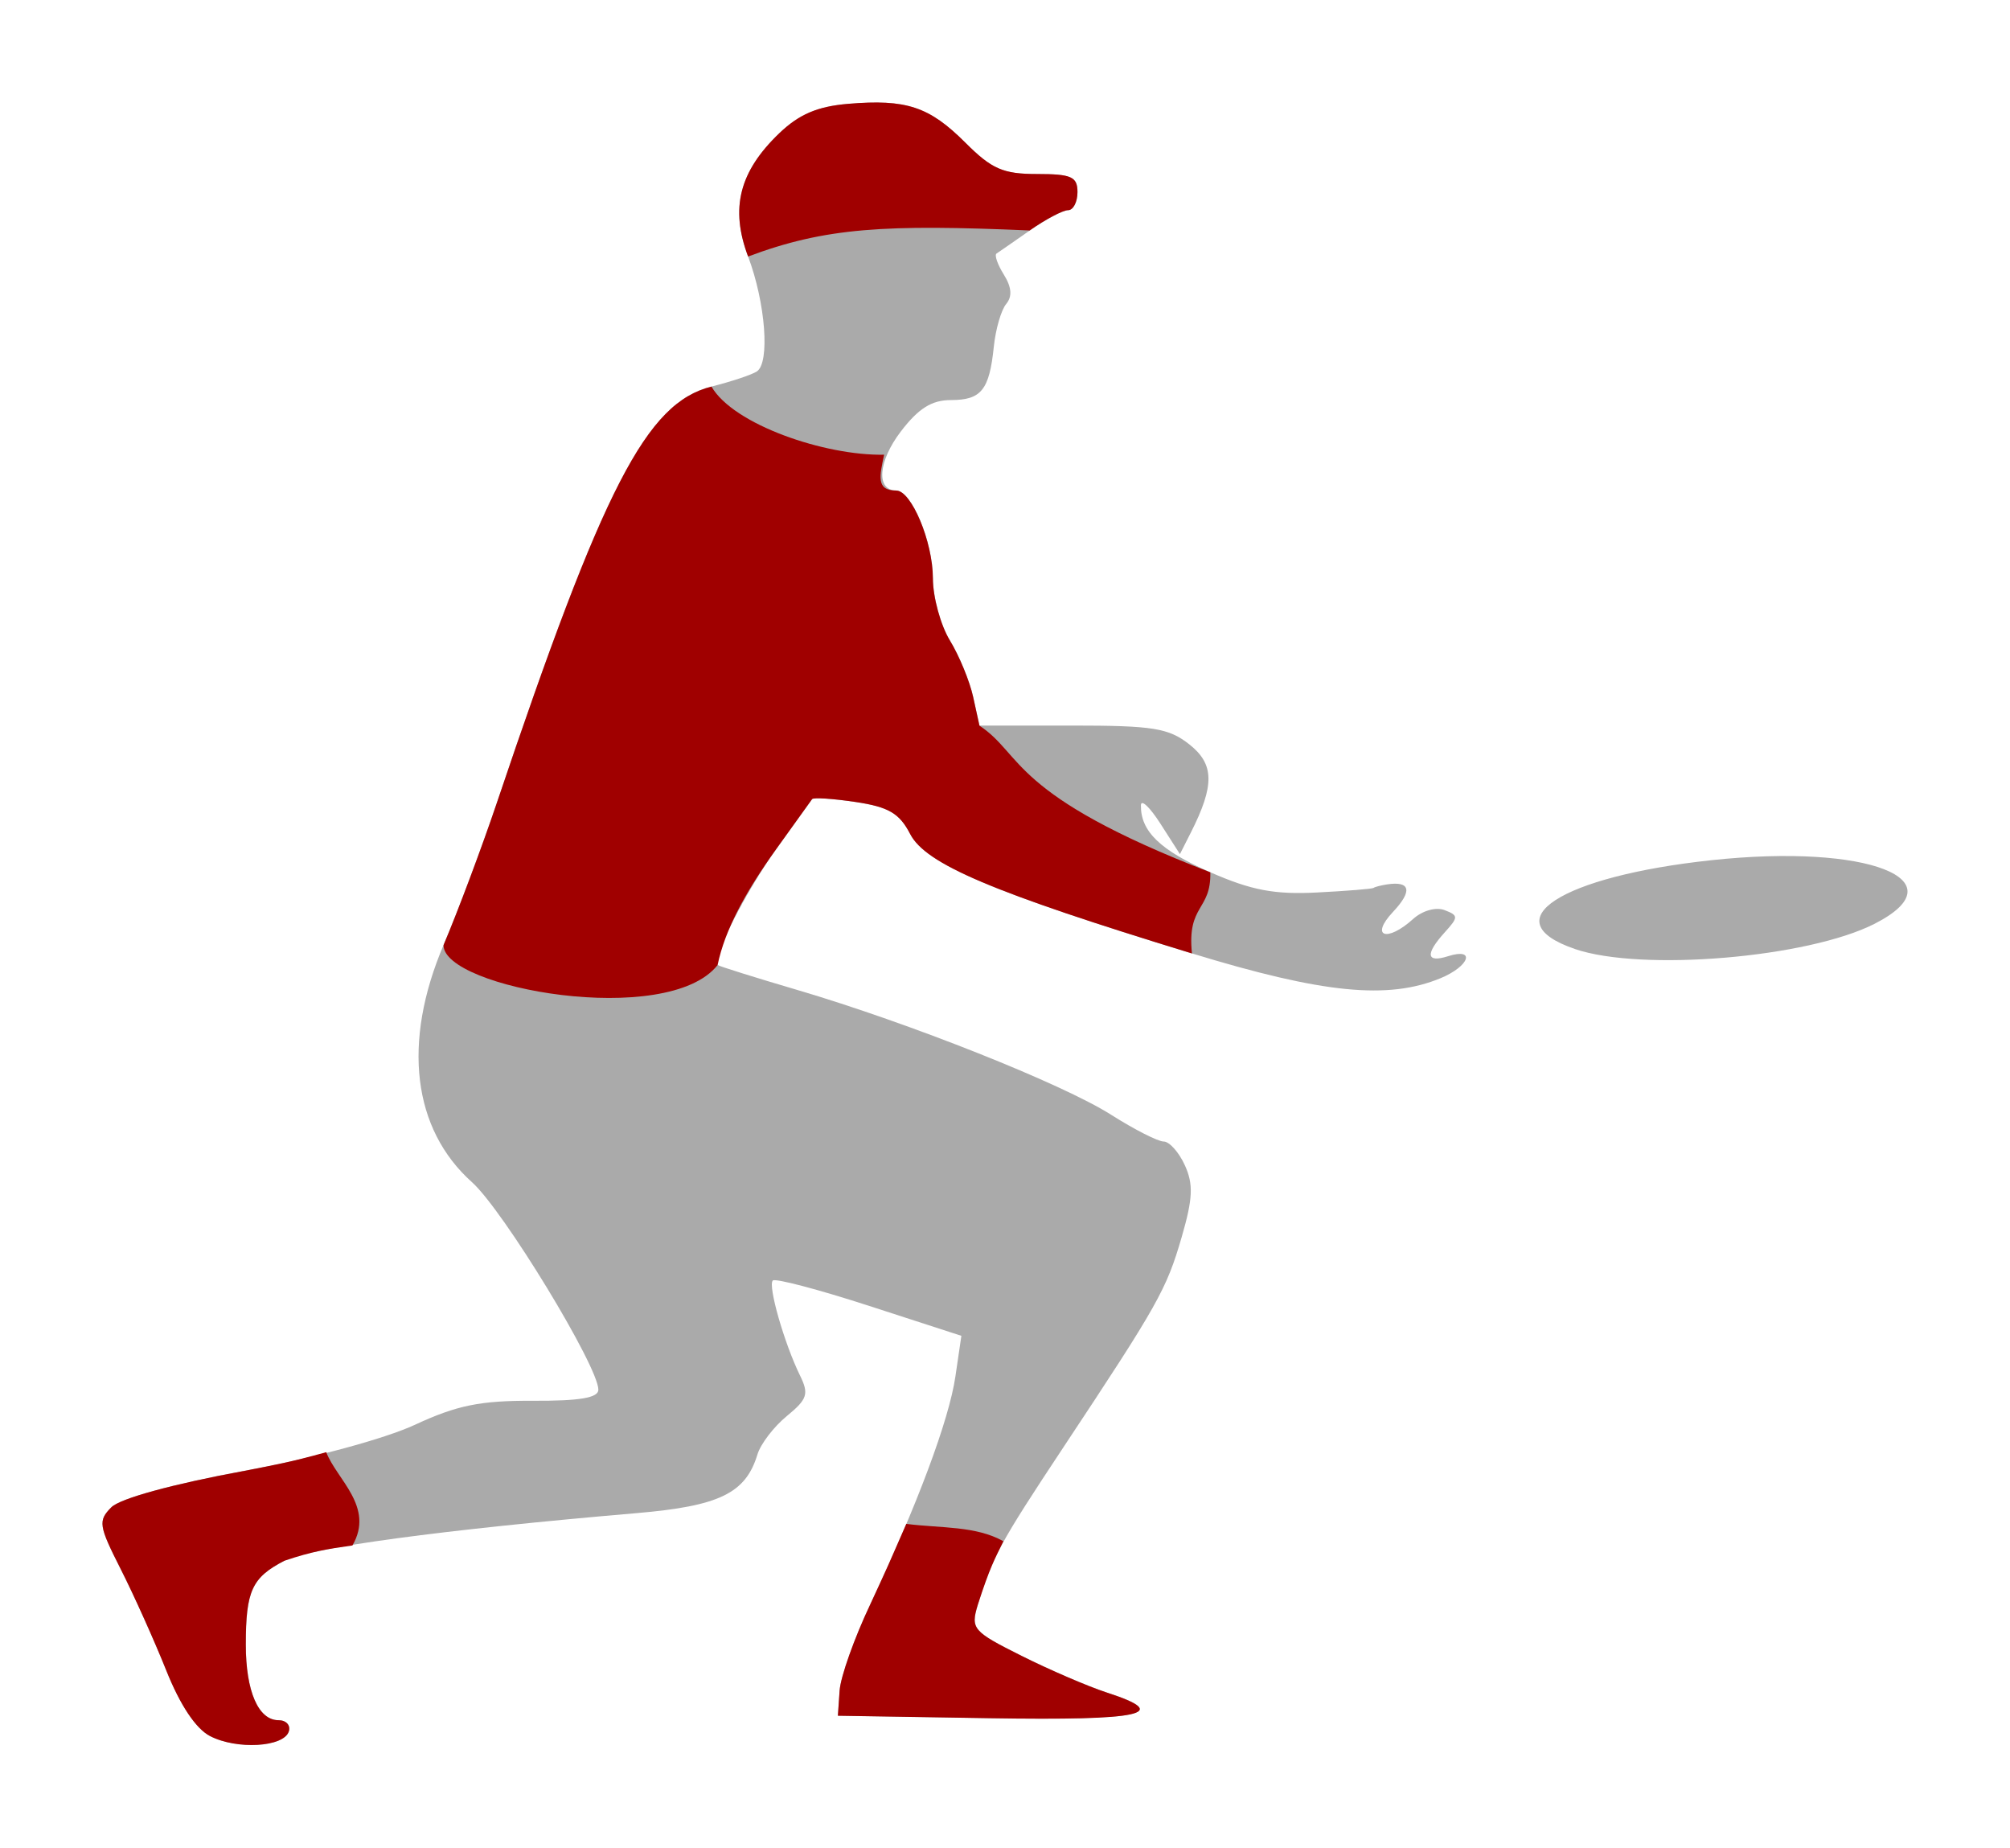
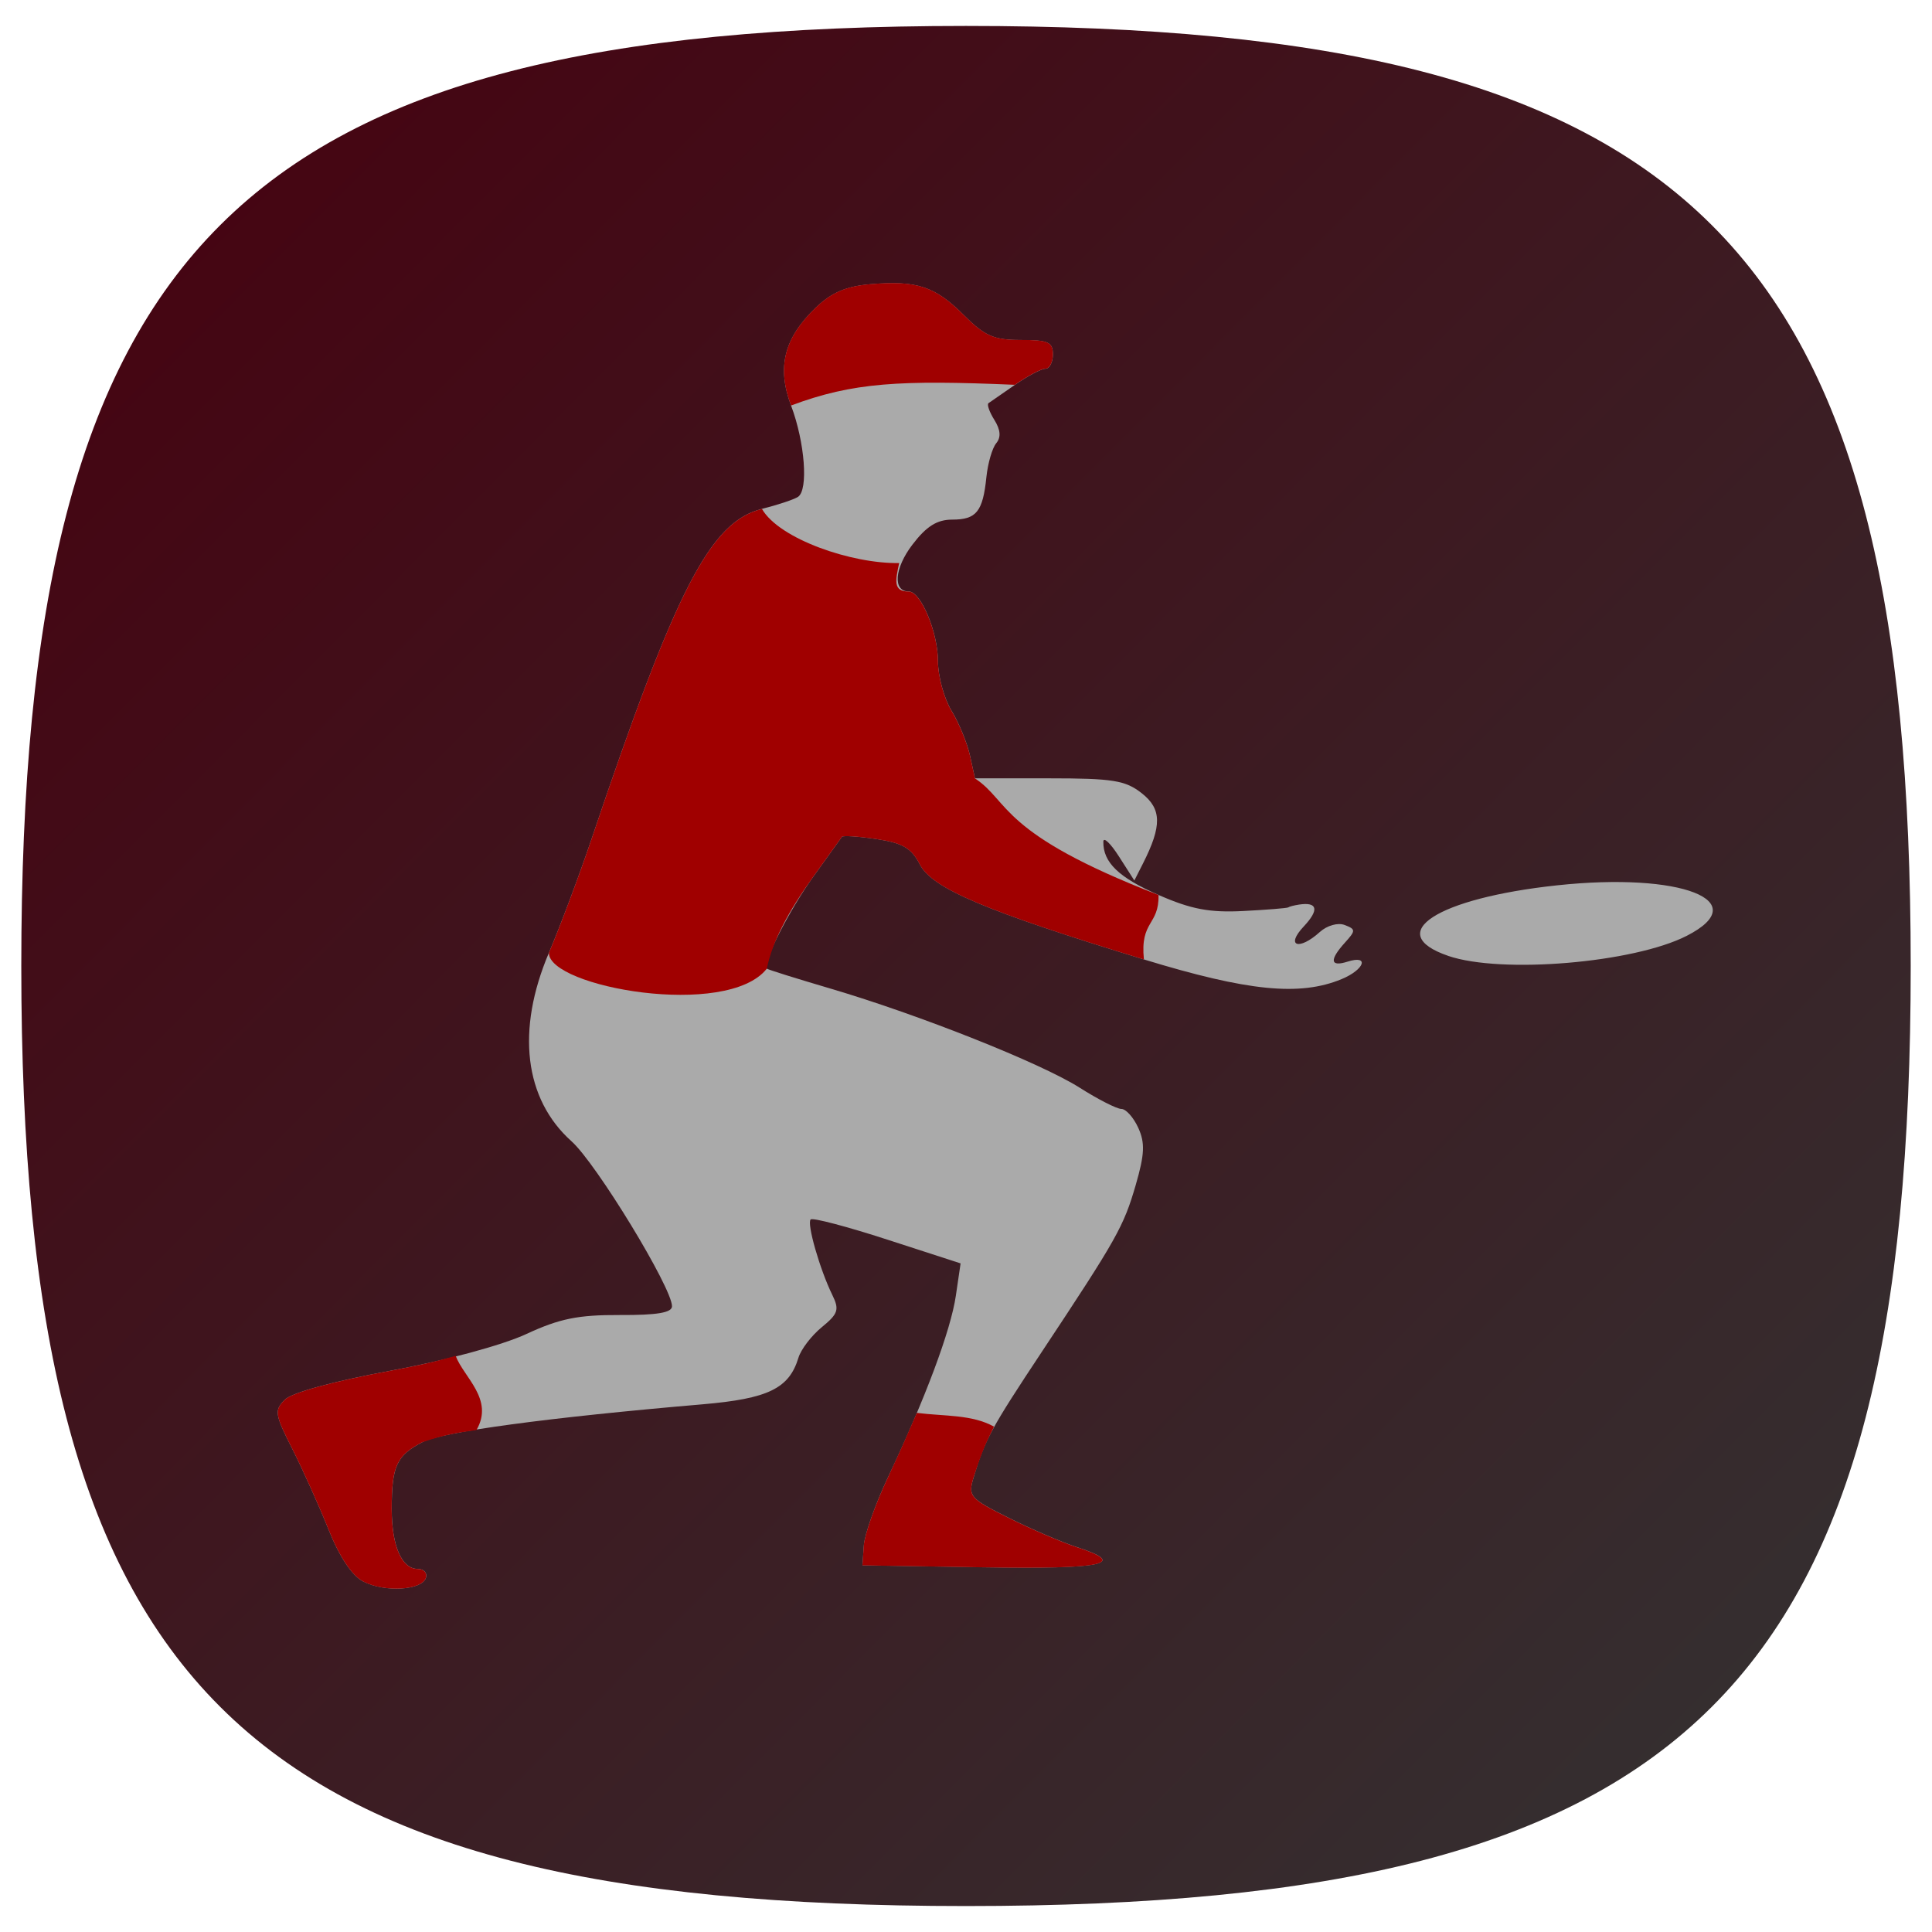
- <svg xmlns="http://www.w3.org/2000/svg" width="58.832mm" height="54.065mm" viewBox="0 0 58.832 54.065" version="1.1" id="svg8">
-   <defs id="defs2" />
-   <g id="layer1" transform="translate(-0.892948,-243.0129)">
-     <path style="fill:#aaaaaa;stroke-width:0.265;fill-opacity:1" d="m 7.043,293.817 c -0.417,-0.215 -0.876,-0.903 -1.283,-1.921 -0.349,-0.872 -0.949,-2.207 -1.334,-2.967 -0.644,-1.27 -0.666,-1.415 -0.274,-1.808 0.259,-0.259 1.787,-0.677 3.893,-1.066 2.006,-0.37 4.111,-0.939 4.996,-1.35 1.226,-0.569 1.91,-0.708 3.448,-0.701 1.368,0.007 1.918,-0.086 1.918,-0.323 0,-0.683 -2.785,-5.255 -3.698,-6.072 -1.742,-1.558 -2.046,-4.091 -0.833,-6.943 0.418,-0.984 1.121,-2.86 1.563,-4.17 3.119,-9.256 4.377,-11.694 6.279,-12.171 0.581,-0.146 1.178,-0.345 1.327,-0.442 0.388,-0.253 0.256,-2.004 -0.254,-3.36 -0.531,-1.414 -0.26,-2.487 0.915,-3.612 0.578,-0.553 1.115,-0.782 2.012,-0.858 1.703,-0.143 2.375,0.08 3.433,1.138 0.772,0.772 1.103,0.916 2.098,0.916 1.005,0 1.182,0.079 1.182,0.529 0,0.291 -0.124,0.529 -0.275,0.529 -0.151,0 -0.657,0.267 -1.124,0.594 -0.467,0.327 -0.904,0.63 -0.971,0.673 -0.067,0.043 0.029,0.321 0.214,0.617 0.229,0.367 0.251,0.64 0.069,0.859 -0.147,0.177 -0.309,0.737 -0.362,1.246 -0.13,1.271 -0.367,1.566 -1.256,1.566 -0.563,0 -0.951,0.244 -1.469,0.923 -0.663,0.869 -0.728,1.722 -0.132,1.722 0.445,0 1.073,1.5 1.074,2.567 5.29e-4,0.553 0.225,1.372 0.498,1.821 0.274,0.449 0.58,1.193 0.681,1.654 l 0.184,0.838 h 2.721 c 2.353,0 2.816,0.074 3.419,0.549 0.737,0.58 0.747,1.2 0.043,2.589 l -0.316,0.624 -0.569,-0.888 c -0.313,-0.489 -0.571,-0.732 -0.573,-0.54 -0.01,0.761 0.567,1.318 2.033,1.96 1.202,0.527 1.878,0.655 3.122,0.591 0.873,-0.045 1.617,-0.105 1.654,-0.134 0.036,-0.029 0.215,-0.075 0.397,-0.103 0.685,-0.104 0.748,0.193 0.172,0.806 -0.683,0.727 -0.179,0.901 0.591,0.205 0.269,-0.243 0.666,-0.355 0.917,-0.259 0.41,0.157 0.411,0.205 0.01,0.648 -0.582,0.643 -0.546,0.905 0.096,0.701 0.815,-0.259 0.627,0.292 -0.219,0.643 -1.539,0.638 -3.451,0.447 -7.278,-0.724 -5.846,-1.789 -7.792,-2.614 -8.248,-3.495 -0.314,-0.607 -0.63,-0.792 -1.596,-0.937 -0.663,-0.099 -1.236,-0.137 -1.275,-0.083 -0.039,0.054 -0.51,0.71 -1.048,1.459 -0.906,1.261 -1.906,3.238 -1.717,3.395 0.045,0.037 1.094,0.366 2.331,0.73 3.283,0.968 7.757,2.746 9.182,3.65 0.682,0.433 1.376,0.786 1.543,0.786 0.166,0 0.445,0.312 0.619,0.694 0.254,0.557 0.235,0.972 -0.093,2.104 -0.447,1.537 -0.688,1.965 -3.464,6.153 -1.864,2.813 -2.088,3.224 -2.505,4.613 -0.208,0.694 -0.142,0.772 1.284,1.485 0.827,0.414 1.951,0.897 2.496,1.074 1.937,0.628 1.04,0.823 -3.44,0.75 l -4.432,-0.072 0.051,-0.736 c 0.028,-0.405 0.43,-1.536 0.893,-2.514 1.371,-2.894 2.308,-5.402 2.494,-6.674 l 0.175,-1.192 -2.695,-0.874 c -1.482,-0.481 -2.753,-0.816 -2.825,-0.744 -0.148,0.148 0.337,1.84 0.795,2.775 0.268,0.546 0.22,0.696 -0.384,1.191 -0.38,0.311 -0.768,0.818 -0.861,1.126 -0.344,1.134 -1.115,1.508 -3.536,1.715 -5.692,0.487 -9.571,1.011 -10.309,1.393 -0.949,0.491 -1.128,0.88 -1.128,2.456 0,1.363 0.367,2.21 0.957,2.21 0.225,0 0.361,0.149 0.301,0.331 -0.15,0.458 -1.521,0.538 -2.304,0.133 z m 39.943,-23.035 c -2.417,-0.827 -0.415,-2.124 4.01,-2.598 4.563,-0.489 7.287,0.575 4.767,1.861 -1.955,0.997 -6.822,1.406 -8.777,0.738 z" id="path826" />
-     <path style="fill:#a00000;fill-opacity:1;stroke-width:0.265" d="m 13.876,270.667 c 0.418,-0.984 1.121,-2.86 1.563,-4.17 3.119,-9.256 4.377,-11.694 6.279,-12.171 0.641,1.113 3.321,2.027 5.053,1.993 -0.131,0.621 -0.243,1.049 0.353,1.049 0.445,0 1.073,1.5 1.074,2.567 5.29e-4,0.553 0.225,1.372 0.498,1.821 0.274,0.449 0.58,1.193 0.681,1.654 l 0.184,0.838 c 1.293,0.85 0.866,2.017 6.758,4.292 0.025,1.131 -0.686,0.932 -0.538,2.374 -5.846,-1.789 -7.792,-2.614 -8.248,-3.495 -0.314,-0.607 -0.63,-0.792 -1.596,-0.937 -0.663,-0.099 -1.236,-0.137 -1.275,-0.083 -0.039,0.054 -0.51,0.71 -1.048,1.459 -0.906,1.261 -1.505,2.369 -1.717,3.395 -1.46,1.857 -8.044,0.676 -8.022,-0.586 z" id="path826-3" />
-     <path style="fill:#a00000;fill-opacity:1;stroke-width:0.265" d="m 22.79,250.521 c -0.531,-1.414 -0.26,-2.487 0.915,-3.612 0.578,-0.553 1.115,-0.782 2.012,-0.858 1.703,-0.143 2.375,0.08 3.433,1.138 0.772,0.772 1.103,0.916 2.098,0.916 1.005,0 1.182,0.079 1.182,0.529 0,0.291 -0.124,0.529 -0.275,0.529 -0.151,0 -0.657,0.267 -1.124,0.594 -4.235,-0.181 -5.967,-0.089 -8.24,0.762 z" id="path826-3-6" />
-     <path style="fill:#a00000;fill-opacity:1;stroke-width:0.265" d="m 7.043,293.817 c -0.417,-0.215 -0.876,-0.903 -1.283,-1.921 -0.349,-0.872 -0.949,-2.207 -1.334,-2.967 -0.644,-1.27 -0.666,-1.415 -0.274,-1.808 0.259,-0.259 1.787,-0.677 3.893,-1.066 0.931,-0.183 1.319,-0.247 2.397,-0.547 0.301,0.795 1.423,1.598 0.767,2.73 -0.742,0.104 -1.162,0.171 -1.994,0.448 -0.949,0.491 -1.128,0.88 -1.128,2.456 0,1.363 0.367,2.21 0.957,2.21 0.225,0 0.361,0.149 0.301,0.331 -0.15,0.458 -1.521,0.538 -2.304,0.133 z" id="path826-7" />
-     <path style="fill:#a00000;fill-opacity:1;stroke-width:0.265" d="m 30.262,288.114 c -0.253,0.522 -0.389,0.746 -0.753,1.87 -0.208,0.694 -0.142,0.772 1.284,1.485 0.827,0.414 1.951,0.897 2.496,1.074 1.937,0.628 1.04,0.823 -3.44,0.75 l -4.432,-0.072 0.051,-0.736 c 0.028,-0.405 0.43,-1.536 0.893,-2.514 0.575,-1.246 0.508,-1.103 1.059,-2.364 1.027,0.129 2.032,0.054 2.841,0.507 z" id="path826-7-5" />
+ <svg xmlns="http://www.w3.org/2000/svg" xmlns:xlink="http://www.w3.org/1999/xlink" width="96mm" height="96mm" viewBox="0 0 96 96" version="1.1" id="svg8">
+   <defs id="defs2">
+     <linearGradient id="linearGradient897">
+       <stop style="stop-color:#47000f;stop-opacity:1" offset="0" id="stop893" />
+       <stop style="stop-color:#333333;stop-opacity:1" offset="1" id="stop895" />
+     </linearGradient>
+     <linearGradient xlink:href="#linearGradient897" id="linearGradient899" x1="1.323" y1="-40.369" x2="94.545" y2="52.367" gradientUnits="userSpaceOnUse" />
+   </defs>
+   <g id="layer2" transform="translate(0,41.93463)" style="display:inline">
+     <path style="fill:url(#linearGradient899);stroke:none;stroke-width:0.265;stroke-linecap:butt;stroke-linejoin:miter;stroke-opacity:1;fill-opacity:1;stroke-miterlimit:4;stroke-dasharray:none" d="m 48,52.776 c -36.221,0 -46.942,-10.815 -46.942,-46.711 0,-35.896 10.721,-46.711 46.942,-46.711 36.221,-1e-6 46.942,10.815 46.942,46.711 0,35.896 -10.721,46.711 -46.942,46.711 z" id="path835-6" />
+   </g>
+   <g style="display:inline" transform="translate(-0.892948,-201.0783)" id="g891">
+     <g transform="matrix(1.349657,0,0,1.349657,133.6744,130.5684)" id="g887">
+       <path style="fill:#aaaaaa;fill-opacity:1;stroke-width:0.265" d="m -85.005,110.47 c -0.417,-0.215 -0.876,-0.903 -1.283,-1.921 -0.349,-0.872 -0.949,-2.207 -1.334,-2.967 -0.644,-1.27 -0.666,-1.415 -0.274,-1.808 0.259,-0.259 1.787,-0.677 3.893,-1.066 2.006,-0.37 4.111,-0.939 4.996,-1.35 1.226,-0.569 1.91,-0.708 3.448,-0.701 1.368,0.007 1.918,-0.086 1.918,-0.323 0,-0.683 -2.785,-5.255 -3.698,-6.072 -1.742,-1.558 -2.046,-4.091 -0.833,-6.943 0.418,-0.984 1.121,-2.86 1.563,-4.17 3.119,-9.256 4.377,-11.694 6.279,-12.171 0.581,-0.146 1.178,-0.345 1.327,-0.442 0.388,-0.253 0.256,-2.004 -0.254,-3.36 -0.531,-1.414 -0.26,-2.487 0.915,-3.612 0.578,-0.553 1.115,-0.782 2.012,-0.858 1.703,-0.143 2.375,0.08 3.433,1.138 0.772,0.772 1.103,0.916 2.098,0.916 1.005,0 1.182,0.079 1.182,0.529 0,0.291 -0.124,0.529 -0.275,0.529 -0.151,0 -0.657,0.267 -1.124,0.594 -0.467,0.327 -0.904,0.63 -0.971,0.673 -0.067,0.043 0.029,0.321 0.214,0.617 0.229,0.367 0.251,0.64 0.069,0.859 -0.147,0.177 -0.309,0.737 -0.362,1.246 -0.13,1.271 -0.367,1.566 -1.256,1.566 -0.563,0 -0.951,0.244 -1.469,0.923 -0.663,0.869 -0.728,1.722 -0.132,1.722 0.445,0 1.073,1.5 1.074,2.567 5.29e-4,0.553 0.225,1.372 0.498,1.821 0.274,0.449 0.58,1.193 0.681,1.654 l 0.184,0.838 h 2.721 c 2.353,0 2.816,0.074 3.419,0.549 0.737,0.58 0.747,1.2 0.043,2.589 l -0.316,0.624 -0.569,-0.888 c -0.313,-0.489 -0.571,-0.732 -0.573,-0.54 -0.01,0.761 0.567,1.318 2.033,1.96 1.202,0.527 1.878,0.655 3.122,0.591 0.873,-0.045 1.617,-0.105 1.654,-0.134 0.036,-0.029 0.215,-0.075 0.397,-0.103 0.685,-0.104 0.748,0.193 0.172,0.806 -0.683,0.727 -0.179,0.901 0.591,0.205 0.269,-0.243 0.666,-0.355 0.917,-0.259 0.41,0.157 0.411,0.205 0.01,0.648 -0.582,0.643 -0.546,0.905 0.096,0.701 0.815,-0.259 0.627,0.292 -0.219,0.643 -1.539,0.638 -3.451,0.447 -7.278,-0.724 -5.846,-1.789 -7.792,-2.614 -8.248,-3.495 -0.314,-0.607 -0.63,-0.792 -1.596,-0.937 -0.663,-0.099 -1.236,-0.137 -1.275,-0.083 -0.039,0.054 -0.51,0.71 -1.048,1.459 -0.906,1.261 -1.906,3.238 -1.717,3.395 0.045,0.037 1.094,0.366 2.331,0.73 3.283,0.968 7.757,2.746 9.182,3.65 0.682,0.433 1.376,0.786 1.543,0.786 0.166,0 0.445,0.312 0.619,0.694 0.254,0.557 0.235,0.972 -0.093,2.104 -0.447,1.537 -0.688,1.965 -3.464,6.153 -1.864,2.813 -2.088,3.224 -2.505,4.613 -0.208,0.694 -0.142,0.772 1.284,1.485 0.827,0.414 1.951,0.897 2.496,1.074 1.937,0.628 1.04,0.823 -3.44,0.75 l -4.432,-0.072 0.051,-0.736 c 0.028,-0.405 0.43,-1.536 0.893,-2.514 1.371,-2.894 2.308,-5.402 2.494,-6.674 l 0.175,-1.192 -2.695,-0.874 c -1.482,-0.481 -2.753,-0.816 -2.825,-0.744 -0.148,0.148 0.337,1.84 0.795,2.775 0.268,0.546 0.22,0.696 -0.384,1.191 -0.38,0.311 -0.768,0.818 -0.861,1.126 -0.344,1.134 -1.115,1.508 -3.536,1.715 -5.692,0.487 -9.571,1.011 -10.309,1.393 -0.949,0.491 -1.128,0.88 -1.128,2.456 0,1.363 0.367,2.21 0.957,2.21 0.225,0 0.361,0.149 0.301,0.331 -0.15,0.458 -1.521,0.538 -2.304,0.133 z m 39.943,-23.035 c -2.417,-0.827 -0.415,-2.124 4.01,-2.598 4.563,-0.489 7.287,0.575 4.767,1.861 -1.955,0.997 -6.822,1.406 -8.777,0.738 z" id="path877" />
+       <path style="fill:#a00000;fill-opacity:1;stroke-width:0.265" d="m -78.172,87.32 c 0.418,-0.984 1.121,-2.86 1.563,-4.17 3.119,-9.256 4.377,-11.694 6.279,-12.171 0.641,1.113 3.321,2.027 5.053,1.993 -0.131,0.621 -0.243,1.049 0.353,1.049 0.445,0 1.073,1.5 1.074,2.567 5.29e-4,0.553 0.225,1.372 0.498,1.821 0.274,0.449 0.58,1.193 0.681,1.654 l 0.184,0.838 c 1.293,0.85 0.866,2.017 6.758,4.292 0.025,1.131 -0.686,0.932 -0.538,2.374 -5.846,-1.789 -7.792,-2.614 -8.248,-3.495 -0.314,-0.607 -0.63,-0.792 -1.596,-0.937 -0.663,-0.099 -1.236,-0.137 -1.275,-0.083 -0.039,0.054 -0.51,0.71 -1.048,1.459 -0.906,1.261 -1.505,2.369 -1.717,3.395 -1.46,1.857 -8.044,0.676 -8.022,-0.586 z" id="path879" />
+       <path style="fill:#a00000;fill-opacity:1;stroke-width:0.265" d="m -69.258,67.174 c -0.531,-1.414 -0.26,-2.487 0.915,-3.612 0.578,-0.553 1.115,-0.782 2.012,-0.858 1.703,-0.143 2.375,0.08 3.433,1.138 0.772,0.772 1.103,0.916 2.098,0.916 1.005,0 1.182,0.079 1.182,0.529 0,0.291 -0.124,0.529 -0.275,0.529 -0.151,0 -0.657,0.267 -1.124,0.594 -4.235,-0.181 -5.967,-0.089 -8.24,0.762 z" id="path881" />
+       <path style="fill:#a00000;fill-opacity:1;stroke-width:0.265" d="m -85.005,110.47 c -0.417,-0.215 -0.876,-0.903 -1.283,-1.921 -0.349,-0.872 -0.949,-2.207 -1.334,-2.967 -0.644,-1.27 -0.666,-1.415 -0.274,-1.808 0.259,-0.259 1.787,-0.677 3.893,-1.066 0.931,-0.183 1.319,-0.247 2.397,-0.547 0.301,0.795 1.423,1.598 0.767,2.73 -0.742,0.104 -1.162,0.171 -1.994,0.448 -0.949,0.491 -1.128,0.88 -1.128,2.456 0,1.363 0.367,2.21 0.957,2.21 0.225,0 0.361,0.149 0.301,0.331 -0.15,0.458 -1.521,0.538 -2.304,0.133 z" id="path883" />
+       <path style="fill:#a00000;fill-opacity:1;stroke-width:0.265" d="m -61.785,104.767 c -0.253,0.522 -0.389,0.746 -0.753,1.87 -0.208,0.694 -0.142,0.772 1.284,1.485 0.827,0.414 1.951,0.897 2.496,1.074 1.937,0.628 1.04,0.823 -3.44,0.75 l -4.432,-0.072 0.051,-0.736 c 0.028,-0.405 0.43,-1.536 0.893,-2.514 0.575,-1.246 0.508,-1.103 1.059,-2.364 1.027,0.129 2.032,0.054 2.841,0.507 z" id="path885" />
+     </g>
  </g>
</svg>
